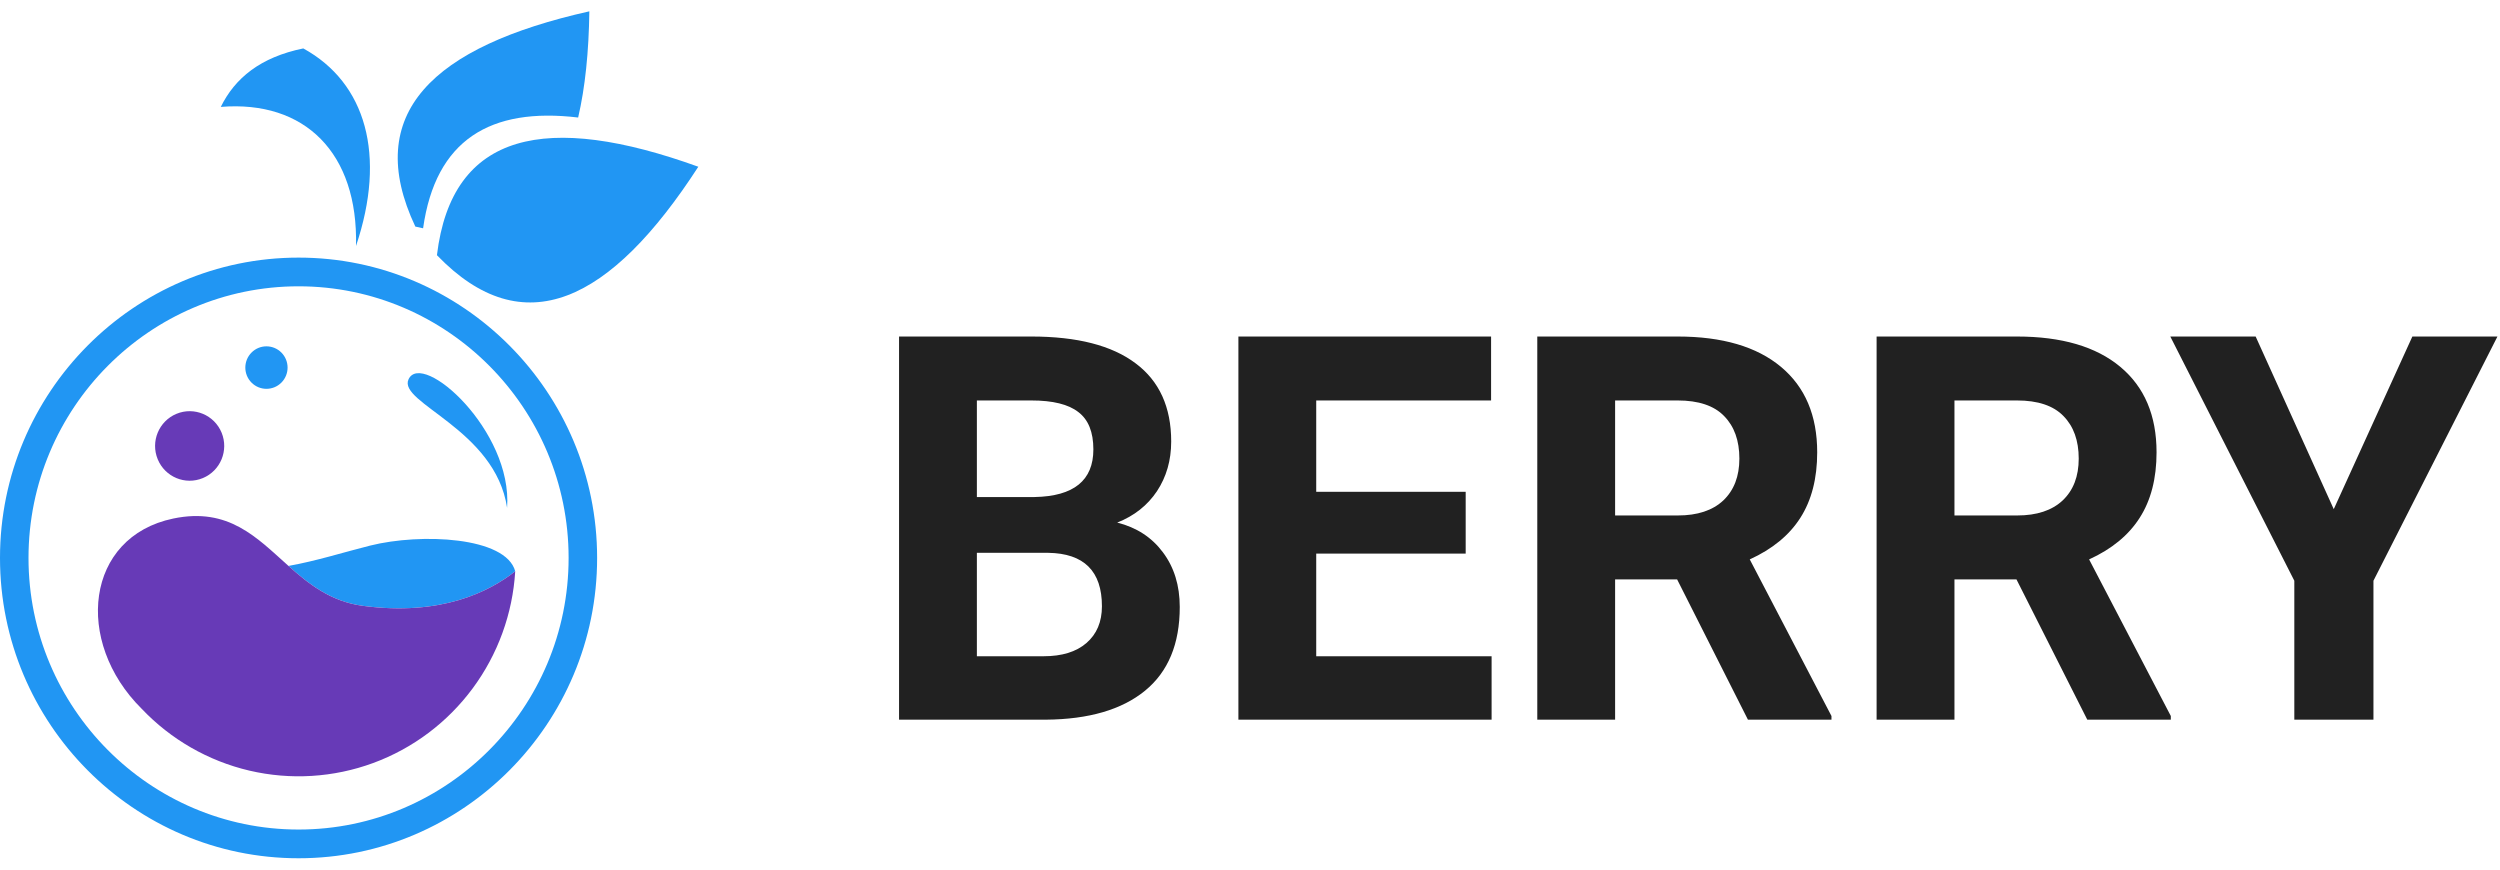
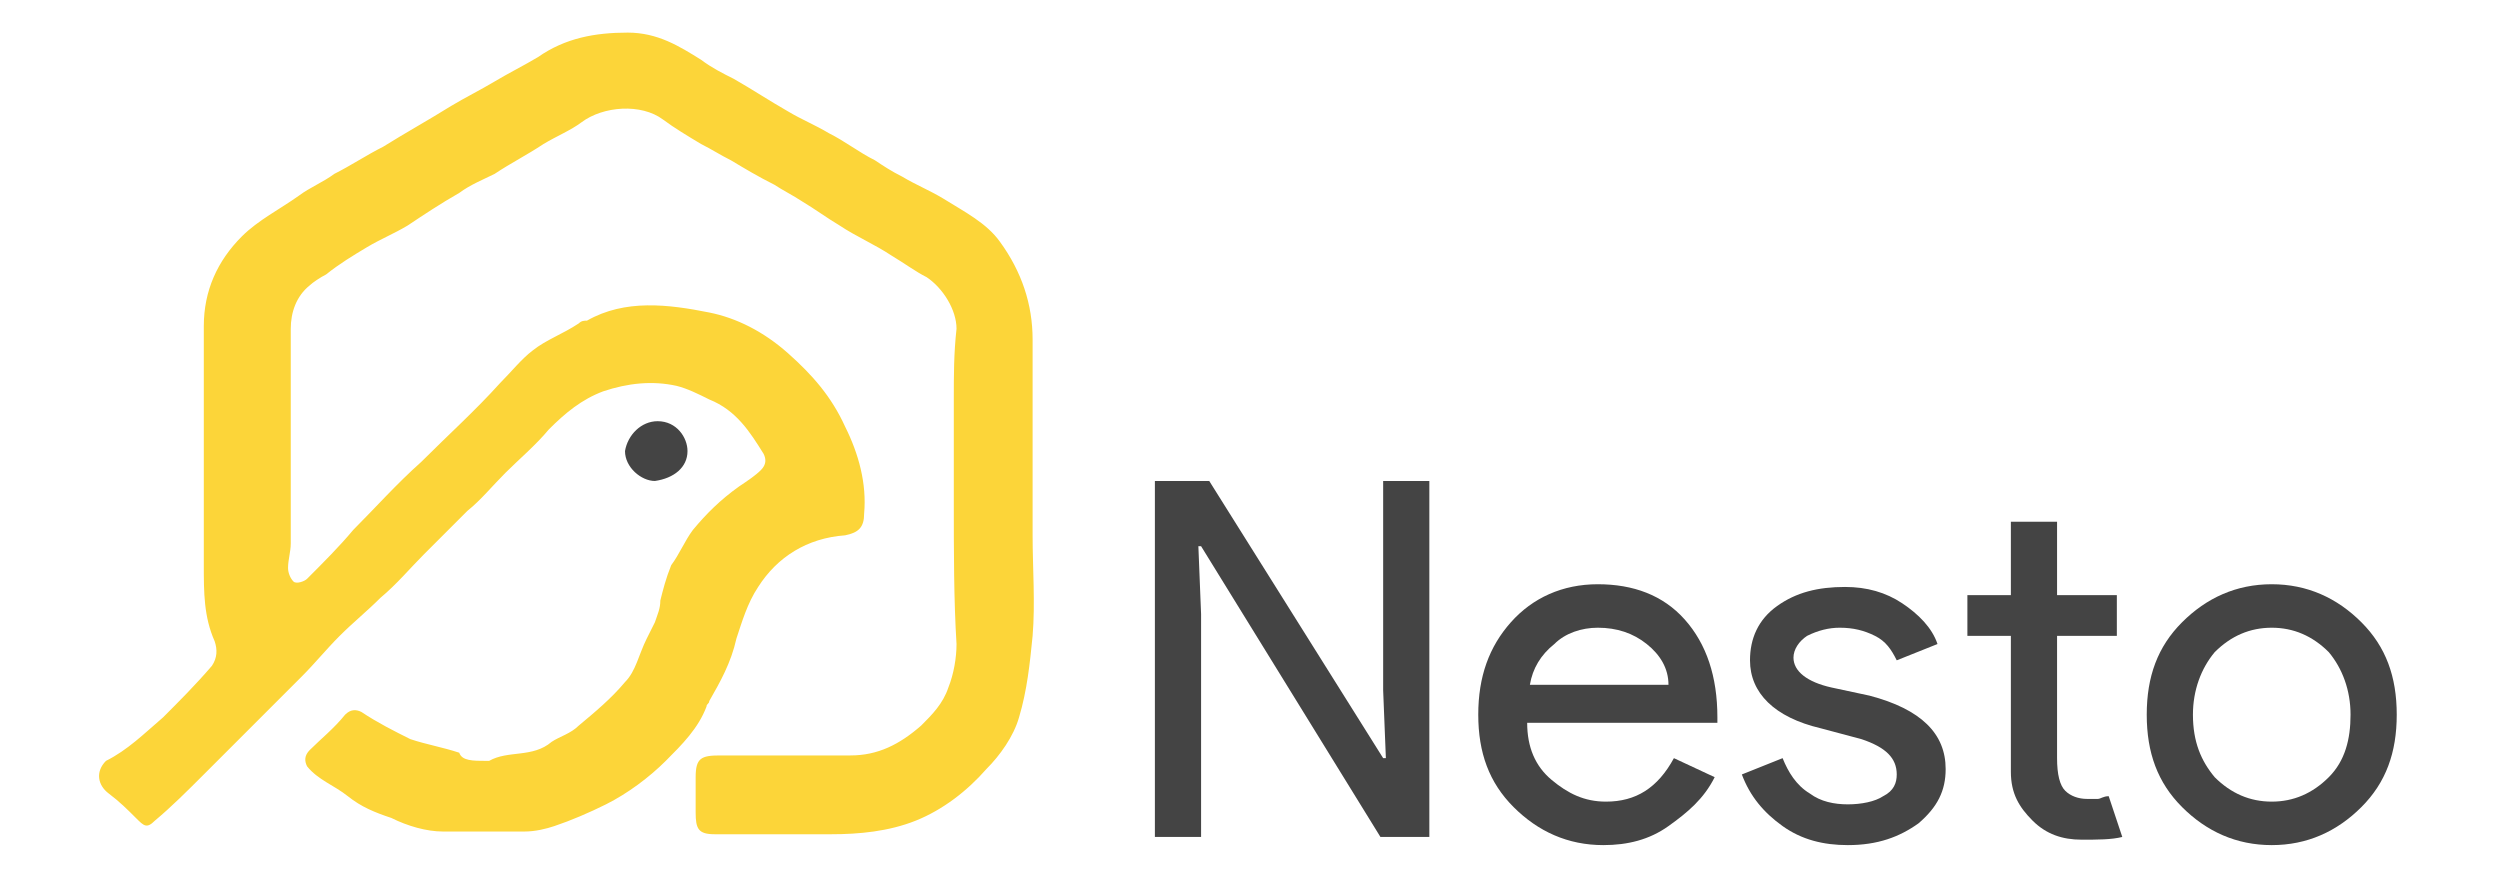
- <svg xmlns="http://www.w3.org/2000/svg" width="92" height="32" viewBox="0 0 92 32" fill="none">
-   <path d="M33.085 26.484V12.384H37.954C39.641 12.384 40.92 12.713 41.792 13.372C42.664 14.024 43.1 14.982 43.1 16.248C43.1 16.939 42.925 17.549 42.575 18.078C42.225 18.601 41.738 18.985 41.114 19.231C41.827 19.411 42.387 19.776 42.795 20.325C43.208 20.874 43.415 21.545 43.415 22.339C43.415 23.695 42.989 24.721 42.136 25.419C41.283 26.116 40.067 26.471 38.489 26.484H33.085ZM35.949 20.344V24.15H38.403C39.078 24.15 39.603 23.989 39.978 23.666C40.36 23.337 40.551 22.885 40.551 22.31C40.551 21.019 39.892 20.364 38.575 20.344H35.949ZM35.949 18.291H38.069C39.514 18.265 40.236 17.681 40.236 16.538C40.236 15.899 40.051 15.441 39.682 15.163C39.319 14.879 38.743 14.737 37.954 14.737H35.949V18.291ZM53.937 20.373H48.437V24.15H54.891V26.484H45.573V12.384H54.872V14.737H48.437V18.098H53.937V20.373ZM61.718 21.322H59.436V26.484H56.572V12.384H61.736C63.379 12.384 64.645 12.755 65.537 13.498C66.428 14.24 66.873 15.289 66.873 16.645C66.873 17.607 66.666 18.411 66.253 19.056C65.846 19.695 65.225 20.206 64.391 20.586L67.398 26.349V26.484H64.324L61.718 21.322ZM59.436 18.969H61.746C62.466 18.969 63.023 18.785 63.417 18.417C63.811 18.043 64.009 17.529 64.009 16.877C64.009 16.212 63.821 15.689 63.446 15.309C63.077 14.928 62.507 14.737 61.736 14.737H59.436V18.969ZM74.206 21.322H71.924V26.484H69.059V12.384H74.225C75.867 12.384 77.134 12.755 78.025 13.498C78.916 14.24 79.361 15.289 79.361 16.645C79.361 17.607 79.154 18.411 78.74 19.056C78.333 19.695 77.713 20.206 76.879 20.586L79.886 26.349V26.484H76.812L74.206 21.322ZM71.924 18.969H74.234C74.953 18.969 75.51 18.785 75.905 18.417C76.3 18.043 76.497 17.529 76.497 16.877C76.497 16.212 76.309 15.689 75.934 15.309C75.564 14.928 74.995 14.737 74.225 14.737H71.924V18.969ZM85.882 18.737L88.775 12.384H91.906L87.343 21.371V26.484H84.431V21.371L79.867 12.384H83.008L85.882 18.737Z" fill="#212121" />
-   <path d="M10.987 31.584C4.928 31.584 0 26.626 0 20.532C0 14.438 4.929 9.48 10.987 9.48C17.045 9.48 21.974 14.438 21.974 20.532C21.974 26.626 17.046 31.584 10.987 31.584ZM10.987 10.536C5.508 10.536 1.049 15.02 1.049 20.532C1.049 26.044 5.508 30.527 10.987 30.527C16.466 30.527 20.925 26.043 20.925 20.531C20.925 15.019 16.467 10.536 10.987 10.536Z" fill="#2196F3" />
-   <path d="M18.96 21.023C18.618 19.748 15.485 19.611 13.62 20.078C12.644 20.323 11.646 20.643 10.616 20.826C11.37 21.499 12.179 22.135 13.34 22.293C16.221 22.684 18.011 21.775 18.96 21.023Z" fill="#2196F3" />
-   <path d="M13.34 22.293C12.176 22.135 11.37 21.499 10.616 20.826C9.45 19.786 8.413 18.658 6.377 19.082C3.141 19.757 2.715 23.608 5.214 26.083C6.287 27.213 7.665 28.004 9.178 28.359C10.691 28.713 12.274 28.616 13.733 28.079C15.192 27.542 16.464 26.588 17.392 25.335C18.321 24.082 18.866 22.584 18.96 21.023C18.011 21.775 16.221 22.684 13.34 22.293Z" fill="#673AB7" />
-   <path d="M15.034 13.959C14.63 14.829 18.23 15.796 18.661 18.688C18.869 15.841 15.534 12.882 15.034 13.959Z" fill="#2196F3" />
-   <path d="M7.466 17.593C8.115 17.323 8.423 16.575 8.155 15.922C7.886 15.269 7.142 14.959 6.493 15.229C5.844 15.5 5.535 16.248 5.804 16.901C6.073 17.554 6.817 17.864 7.466 17.593Z" fill="#673AB7" />
-   <path d="M10.355 14.08C10.659 13.775 10.659 13.28 10.355 12.974C10.051 12.669 9.559 12.669 9.256 12.974C8.952 13.28 8.952 13.775 9.256 14.08C9.559 14.385 10.051 14.385 10.355 14.08Z" fill="#2196F3" />
-   <path d="M13.101 9.052C14.225 5.715 13.47 3.049 11.161 1.782C9.584 2.105 8.647 2.873 8.125 3.934C11.22 3.682 13.184 5.63 13.101 9.052Z" fill="#2196F3" />
-   <path d="M25.698 6.136C20.139 4.129 16.63 4.818 16.079 9.391C19.265 12.697 22.474 11.115 25.698 6.136Z" fill="#2196F3" />
-   <path d="M21.276 4.325C21.534 3.217 21.668 1.908 21.688 0.417C15.923 1.709 13.322 4.177 15.284 8.338C15.382 8.362 15.475 8.381 15.57 8.401C16.028 5.144 18.046 3.938 21.276 4.325Z" fill="#2196F3" />
+ <svg xmlns="http://www.w3.org/2000/svg" version="1.1" id="图层_1" x="0px" y="0px" viewBox="0 0 92 32" style="enable-background:new 0 0 92 32;" xml:space="preserve">
+   <style type="text/css">
+ 	.st0{fill:#FCD539;}
+ 	.st1{fill:#444444;}
+ 	.st2{enable-background:new    ;}
+ </style>
+   <path class="st0" d="M35.1,18.5c0-1.3,0-2.5,0-3.8c0-0.9,0-1.7,0.1-2.6c0-0.7-0.5-1.5-1.1-1.9c-0.4-0.2-0.8-0.5-1.3-0.8  c-0.6-0.4-1.3-0.7-1.9-1.1C30.4,8,30,7.7,29.5,7.4c-0.3-0.2-0.7-0.4-1-0.6c-0.6-0.3-1.1-0.6-1.6-0.9c-0.4-0.2-0.7-0.4-1.1-0.6  c-0.5-0.3-1-0.6-1.4-0.9c-0.8-0.6-2.2-0.5-3,0.1C21,4.8,20.5,5,20,5.3c-0.6,0.4-1.2,0.7-1.8,1.1c-0.4,0.2-0.9,0.4-1.3,0.7  c-0.7,0.4-1.3,0.8-1.9,1.2c-0.5,0.3-1,0.5-1.5,0.8s-1,0.6-1.5,1c-0.2,0.1-0.5,0.3-0.6,0.4c-0.5,0.4-0.7,1-0.7,1.6c0,2.6,0,5.3,0,7.9  c0,0.3-0.1,0.6-0.1,0.9c0,0.2,0.1,0.4,0.2,0.5c0.1,0.1,0.4,0,0.5-0.1c0.6-0.6,1.2-1.2,1.7-1.8c0.8-0.8,1.6-1.7,2.5-2.5  c1-1,2-1.9,2.9-2.9c0.4-0.4,0.8-0.9,1.2-1.2c0.5-0.4,1.1-0.6,1.7-1c0.1-0.1,0.2-0.1,0.3-0.1c1.4-0.8,3-0.6,4.5-0.3  c1,0.2,2,0.7,2.9,1.5s1.6,1.6,2.1,2.7c0.5,1,0.8,2.1,0.7,3.2c0,0.5-0.2,0.7-0.7,0.8c-1.4,0.1-2.5,0.8-3.2,1.9  c-0.4,0.6-0.6,1.3-0.8,1.9c-0.2,0.9-0.6,1.6-1,2.3c0,0.1-0.1,0.1-0.1,0.2c-0.3,0.8-0.9,1.4-1.5,2s-1.4,1.2-2.2,1.6  c-0.6,0.3-1.3,0.6-1.9,0.8c-0.3,0.1-0.7,0.2-1.1,0.2c-1,0-2,0-3,0c-0.6,0-1.3-0.2-1.9-0.5c-0.6-0.2-1.1-0.4-1.6-0.8  s-1.1-0.6-1.5-1.1c-0.1-0.2-0.1-0.4,0.1-0.6c0.4-0.4,0.9-0.8,1.3-1.3c0.2-0.2,0.4-0.2,0.6-0.1c0.6,0.4,1.2,0.7,1.8,1  c0.6,0.2,1.2,0.3,1.8,0.5c0.1,0.3,0.5,0.3,1,0.3H18c0.7-0.4,1.6-0.1,2.3-0.7c0.3-0.2,0.7-0.3,1-0.6c0.6-0.5,1.2-1,1.7-1.6  c0.4-0.4,0.5-1,0.8-1.6c0.1-0.2,0.2-0.4,0.3-0.6c0.1-0.3,0.2-0.5,0.2-0.8c0.1-0.4,0.2-0.8,0.4-1.3c0.3-0.4,0.5-0.9,0.8-1.3  c0.5-0.6,1-1.1,1.7-1.6c0.3-0.2,0.6-0.4,0.8-0.6c0.2-0.2,0.2-0.4,0.1-0.6c-0.5-0.8-1-1.6-2-2c-0.4-0.2-0.8-0.4-1.2-0.5  c-0.9-0.2-1.8-0.1-2.7,0.2c-0.8,0.3-1.4,0.8-2,1.4c-0.5,0.6-1.1,1.1-1.6,1.6s-0.9,1-1.4,1.4c-0.5,0.5-1.1,1.1-1.6,1.6  s-1,1.1-1.6,1.6c-0.5,0.5-1,0.9-1.5,1.4s-0.9,1-1.4,1.5s-1,1-1.5,1.5s-1,1-1.5,1.5c-0.2,0.2-0.4,0.4-0.6,0.6  c-0.6,0.6-1.2,1.2-1.8,1.7c-0.3,0.3-0.4,0.2-0.7-0.1c-0.3-0.3-0.6-0.6-1-0.9S3.5,28.4,3.9,28c0.8-0.4,1.4-1,2.1-1.6  c0.6-0.6,1.2-1.2,1.8-1.9C8,24.2,8,23.9,7.9,23.6c-0.4-0.9-0.4-1.8-0.4-2.8c0-2.9,0-5.9,0-8.8c0-1.3,0.5-2.4,1.4-3.3  c0.6-0.6,1.4-1,2.1-1.5c0.4-0.3,0.9-0.5,1.3-0.8c0.6-0.3,1.2-0.7,1.8-1c0.8-0.5,1.7-1,2.5-1.5c0.5-0.3,1.1-0.6,1.6-0.9  s1.1-0.6,1.6-0.9c1-0.7,2.1-0.9,3.3-0.9c1.1,0,1.9,0.5,2.7,1c0.4,0.3,0.8,0.5,1.2,0.7c0.7,0.4,1.3,0.8,2,1.2c0.5,0.3,1,0.5,1.5,0.8  c0.6,0.3,1.1,0.7,1.7,1c0.3,0.2,0.6,0.4,1,0.6c0.5,0.3,1,0.5,1.5,0.8c0.8,0.5,1.6,0.9,2.1,1.6c0.8,1.1,1.2,2.3,1.2,3.6  c0,2.4,0,4.8,0,7.2c0,1.2,0.1,2.5,0,3.7c-0.1,1-0.2,2-0.5,3c-0.2,0.7-0.7,1.4-1.2,1.9c-0.7,0.8-1.6,1.5-2.6,1.9s-2.1,0.5-3.1,0.5  c-1.4,0-2.8,0-4.3,0c-0.6,0-0.7-0.2-0.7-0.8c0-0.4,0-0.9,0-1.3c0-0.7,0.2-0.8,0.9-0.8c0.8,0,1.7,0,2.5,0s1.5,0,2.3,0  c1,0,1.8-0.4,2.6-1.1c0.4-0.4,0.8-0.8,1-1.4c0.2-0.5,0.3-1.1,0.3-1.6C35.1,22.1,35.1,20.3,35.1,18.5L35.1,18.5z" />
+   <path class="st1" d="M24.2,15.5c0.7,0,1.1,0.6,1.1,1.1c0,0.6-0.5,1-1.2,1.1c-0.5,0-1.1-0.5-1.1-1.1C23.1,16,23.6,15.5,24.2,15.5z" />
+   <g class="st2">
+     <path class="st1" d="M44.2,30.8h-1.7V17.7h2l6.4,10.2H51l-0.1-2.5v-7.7h1.7v13.1h-1.8l-6.6-10.7h-0.1l0.1,2.5V30.8z" />
+     <path class="st1" d="M59,31.1c-1.3,0-2.4-0.5-3.3-1.4c-0.9-0.9-1.3-2-1.3-3.4c0-1.4,0.4-2.5,1.2-3.4c0.8-0.9,1.9-1.4,3.2-1.4   c1.3,0,2.4,0.4,3.2,1.3c0.8,0.9,1.2,2.1,1.2,3.6l0,0.2h-7c0,0.9,0.3,1.6,0.9,2.1c0.6,0.5,1.2,0.8,2,0.8c1.1,0,1.9-0.5,2.5-1.6   l1.5,0.7c-0.4,0.8-1,1.3-1.7,1.8S59.9,31.1,59,31.1z M56.3,25.2h5.1c0-0.6-0.3-1.1-0.8-1.5c-0.5-0.4-1.1-0.6-1.8-0.6   c-0.6,0-1.2,0.2-1.6,0.6C56.7,24.1,56.4,24.6,56.3,25.2z" />
+     <path class="st1" d="M71.6,28.3c0,0.8-0.3,1.4-1,2c-0.7,0.5-1.5,0.8-2.6,0.8c-0.9,0-1.7-0.2-2.4-0.7c-0.7-0.5-1.2-1.1-1.5-1.9   l1.5-0.6c0.2,0.5,0.5,1,1,1.3c0.4,0.3,0.9,0.4,1.4,0.4c0.5,0,1-0.1,1.3-0.3c0.4-0.2,0.5-0.5,0.5-0.8c0-0.6-0.4-1-1.3-1.3L67,26.8   c-1.7-0.4-2.6-1.3-2.6-2.5c0-0.8,0.3-1.5,1-2s1.5-0.7,2.5-0.7c0.8,0,1.5,0.2,2.1,0.6c0.6,0.4,1.1,0.9,1.3,1.5l-1.5,0.6   c-0.2-0.4-0.4-0.7-0.8-0.9c-0.4-0.2-0.8-0.3-1.3-0.3c-0.4,0-0.8,0.1-1.2,0.3c-0.3,0.2-0.5,0.5-0.5,0.8c0,0.5,0.5,0.9,1.4,1.1   l1.4,0.3C70.7,26.1,71.6,27,71.6,28.3z" />
+     <path class="st1" d="M76.6,30.9c-0.7,0-1.3-0.2-1.8-0.7S74,29.2,74,28.4v-5h-1.6v-1.5H74v-2.7h1.7v2.7h2.2v1.5h-2.2v4.5   c0,0.6,0.1,1,0.3,1.2c0.2,0.2,0.5,0.3,0.8,0.3c0.1,0,0.3,0,0.4,0s0.2-0.1,0.4-0.1l0.5,1.5C77.7,30.9,77.2,30.9,76.6,30.9z" />
+     <path class="st1" d="M79,26.3c0-1.4,0.4-2.5,1.3-3.4c0.9-0.9,2-1.4,3.3-1.4c1.3,0,2.4,0.5,3.3,1.4c0.9,0.9,1.3,2,1.3,3.4   c0,1.4-0.4,2.5-1.3,3.4c-0.9,0.9-2,1.4-3.3,1.4c-1.3,0-2.4-0.5-3.3-1.4C79.4,28.8,79,27.7,79,26.3z M80.7,26.3c0,1,0.3,1.7,0.8,2.3   c0.6,0.6,1.3,0.9,2.1,0.9s1.5-0.3,2.1-0.9c0.6-0.6,0.8-1.4,0.8-2.3c0-0.9-0.3-1.7-0.8-2.3c-0.6-0.6-1.3-0.9-2.1-0.9   s-1.5,0.3-2.1,0.9C81,24.6,80.7,25.4,80.7,26.3z" />
+   </g>
</svg>
